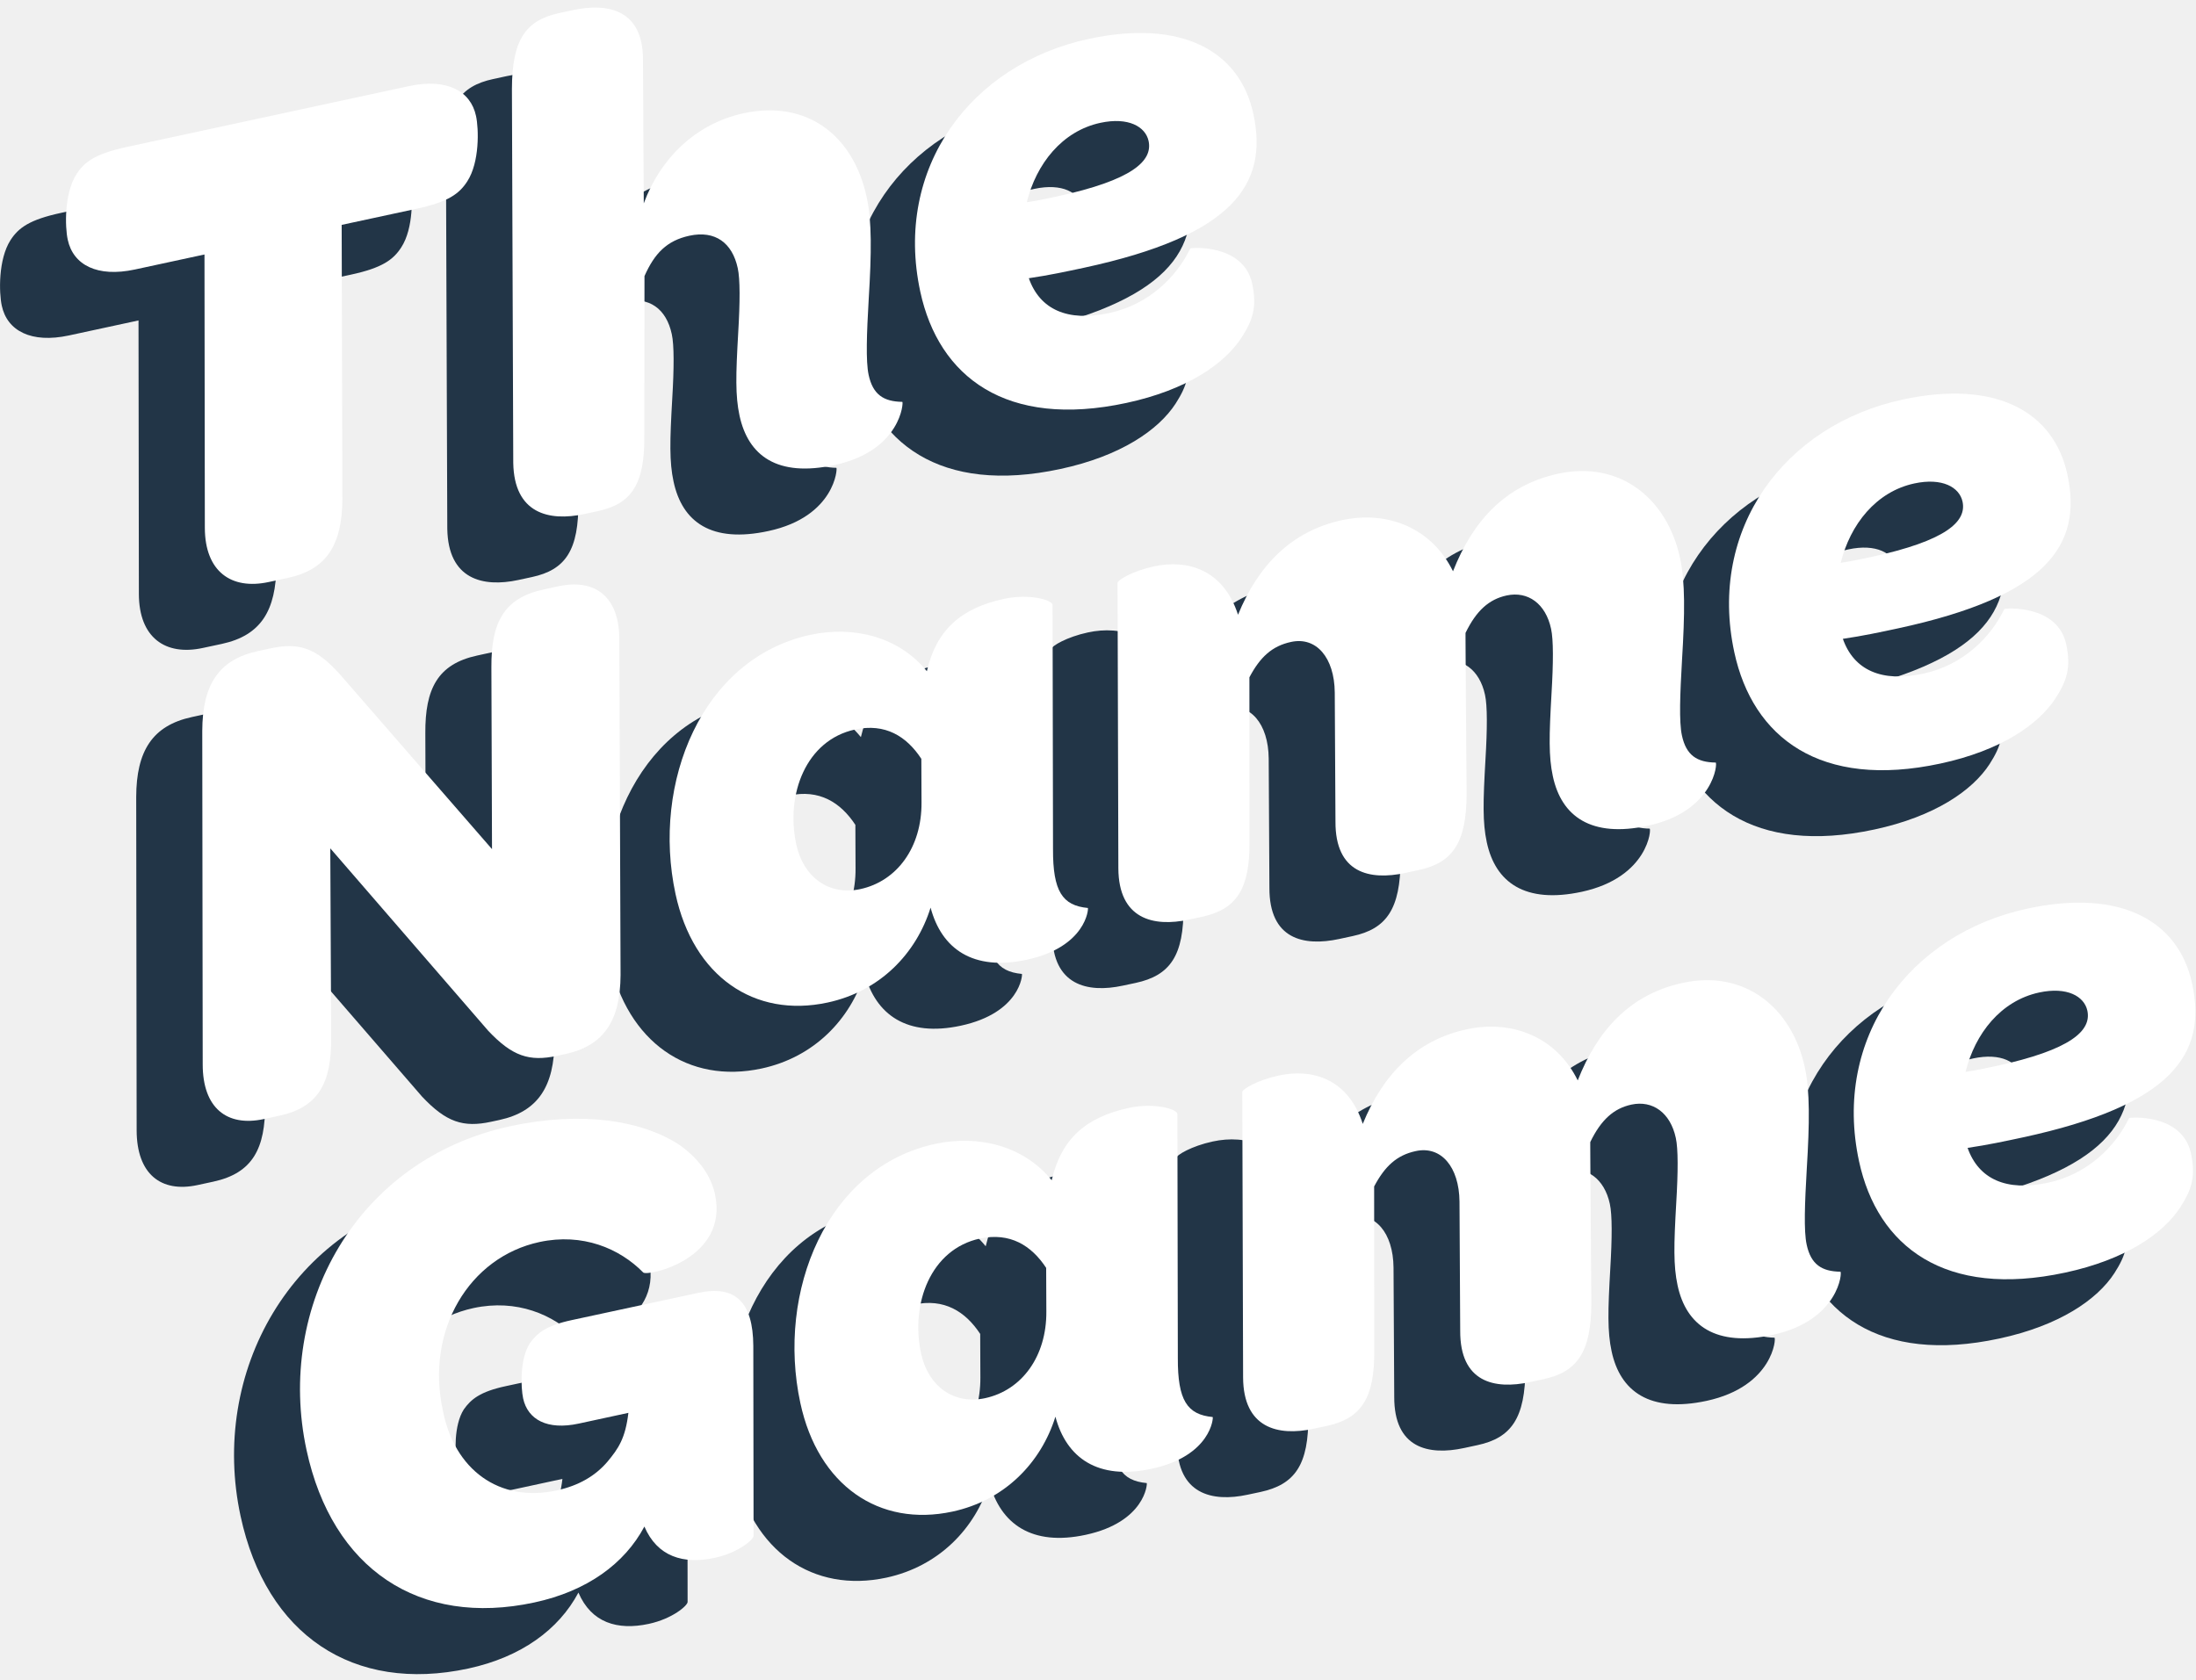
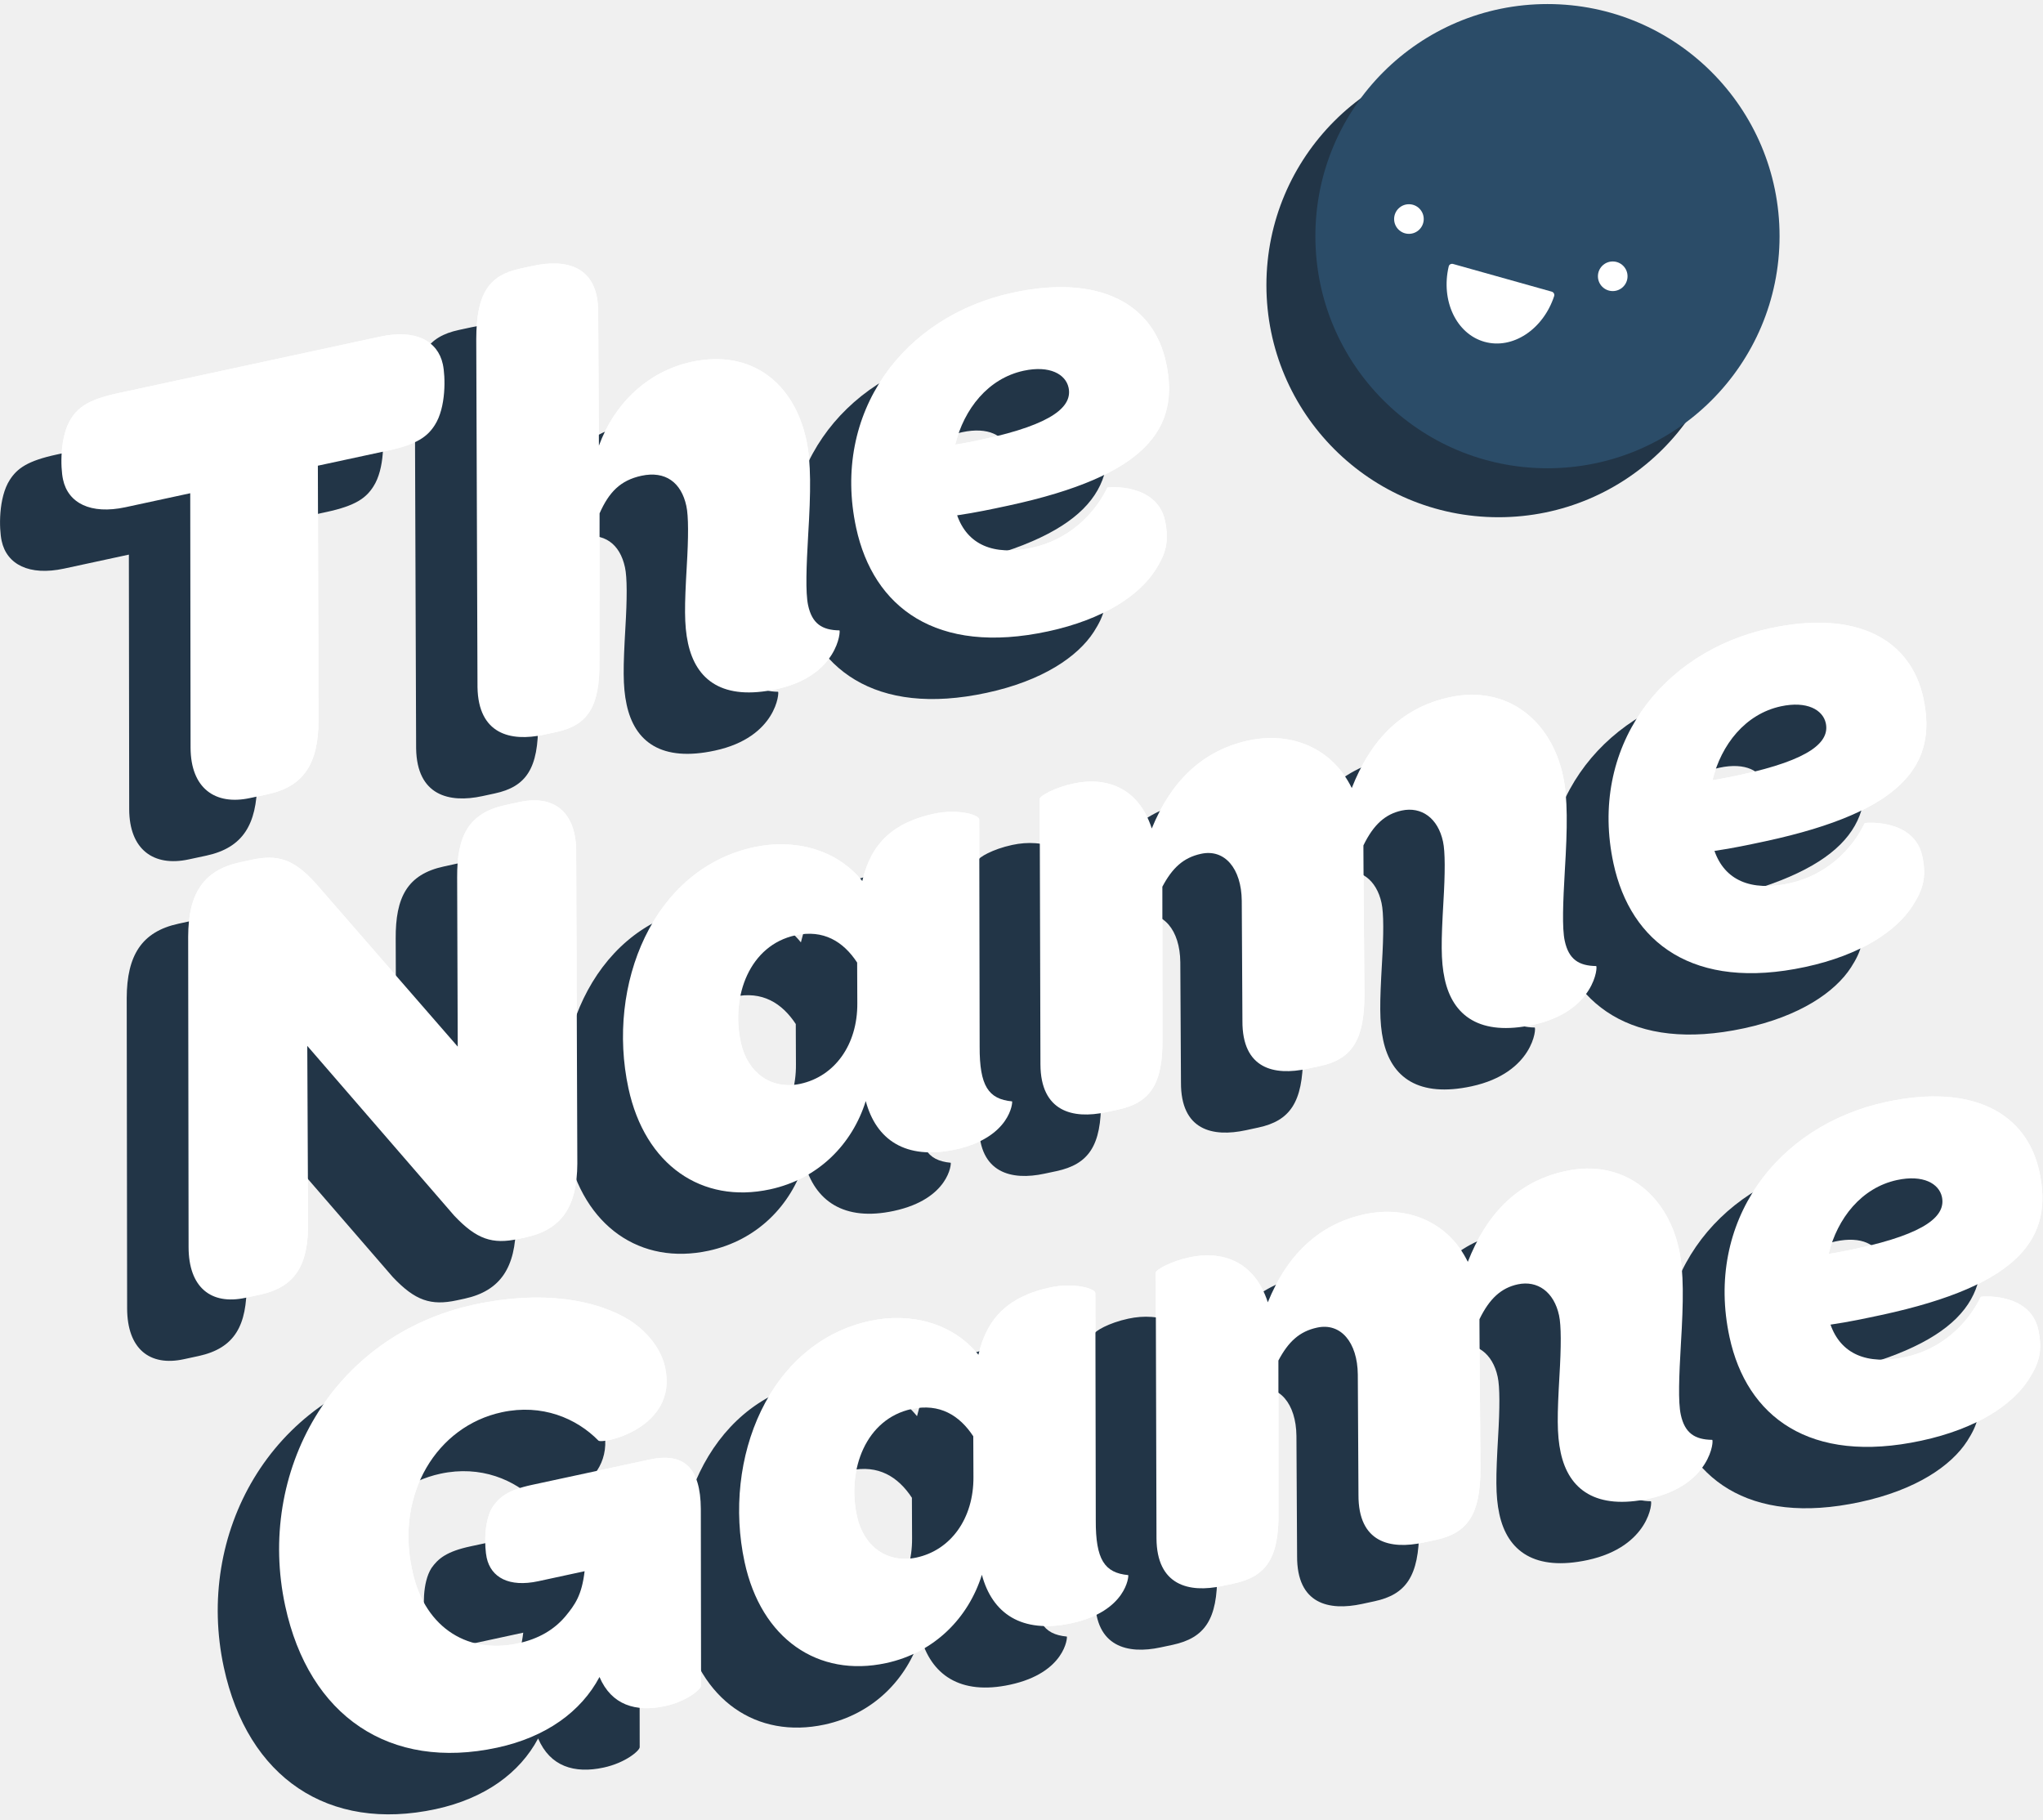
- <svg xmlns="http://www.w3.org/2000/svg" width="247" height="189" viewBox="0 0 247 189" fill="none">
-   <path d="M15.62 66.82L15.58 36.05L7.75 37.74C3.52 38.65 0.81 37.23 0.2 34.39C-0.12 32.93 -0.2 29.17 1.18 27.02C2.08 25.62 3.33 24.71 6.86 23.95L38.57 17.11C42.8 16.2 45.51 17.62 46.12 20.46C46.44 21.92 46.53 25.68 45.14 27.82C44.24 29.22 42.99 30.14 39.46 30.9L31.01 32.72L31.09 63.64C31.04 68.64 29.4 71.48 24.95 72.44L22.8 72.9C18.58 73.81 15.63 71.72 15.62 66.82Z" fill="#223547" />
-   <path d="M75.76 54.18C75.28 51.95 75.34 49.61 75.61 44.89C75.82 41.39 75.83 38.82 75.56 37.59C74.95 34.75 73.03 33.31 70.12 33.94C67.59 34.49 66.21 35.91 65.07 38.48L65.05 56.32C65.13 61.93 63.59 64.11 59.83 64.92L58.3 65.25C54.3 66.11 50.41 65.18 50.31 59.5L50.16 17.43C50.17 11.88 51.71 9.7 55.48 8.89L57.01 8.56C61.01 7.7 64.96 8.53 64.9 14.25L64.99 30.3C66.81 25.33 70.77 21.34 76.22 20.16C83.29 18.64 88.55 22.57 90.07 29.63C90.65 32.32 90.61 35.86 90.29 41.07C90.07 44.89 89.95 48.05 90.28 49.59C90.76 51.82 91.97 52.6 94.07 52.63C94.22 52.6 93.96 58.12 86.44 59.74C79.99 61.14 76.73 58.71 75.76 54.18Z" fill="#223547" />
-   <path d="M117.34 42.65C121.79 41.69 124.9 38.61 126.46 35.38C126.52 35.29 132.44 34.82 133.42 39.34C133.98 41.95 133.5 43.42 132.24 45.39C130.31 48.38 126.04 51.31 119.28 52.76C105.76 55.67 98.16 49.84 96.09 40.24C93.09 26.34 101.75 14.67 115.03 11.81C125.47 9.56 132.03 13.13 133.56 20.27C135.26 28.18 131.28 33.94 114.47 37.56C112.55 37.97 110.56 38.4 108.3 38.73C109.53 42.24 112.65 43.66 117.34 42.65ZM111.45 29.53C119.97 27.69 122.24 25.52 121.76 23.29C121.41 21.68 119.49 20.57 116.33 21.25C112.03 22.18 109.13 25.86 108.06 30.18C109.3 29.99 110.45 29.74 111.45 29.53Z" fill="#223547" />
-   <path d="M15.37 127.17L15.32 89.65C15.34 84.5 17.13 81.63 21.58 80.67L22.96 80.37C26.19 79.67 28.09 80.3 30.72 83.19L47.91 102.95L47.84 82.48C47.81 77.5 49.22 74.71 53.67 73.75L55.36 73.38C59.58 72.47 62.29 74.61 62.23 79.53L62.37 117.11C62.34 122.18 60.55 125.05 56.17 126L55.24 126.2C52.1 126.88 50.19 126.25 47.48 123.38L29.72 102.86L29.82 124.21C29.85 129.19 28.44 131.98 23.99 132.94L22.23 133.32C18.09 134.22 15.38 132.07 15.37 127.17Z" fill="#223547" />
-   <path d="M85.66 120.21C77.44 121.98 70.56 117.28 68.56 107.99C65.86 95.47 71.52 81.48 83.73 78.84C88.57 77.8 93.66 79.03 96.83 82.93C97.91 78.28 100.68 75.83 105.52 74.79C108.36 74.18 110.93 74.91 110.97 75.47L111.02 102.94C111 107.69 112.07 109.3 114.94 109.57C115.03 109.63 114.76 113.95 108.08 115.39C102.01 116.7 98.49 114.17 97.25 109.53C95.64 114.69 91.57 118.94 85.66 120.21ZM88.76 89.5C83.23 90.69 80.93 96.81 82.14 102.42C82.95 106.18 85.87 108.2 89.33 107.46C93.48 106.57 96.27 102.75 96.23 97.7L96.21 92.8C94.54 90.26 92.14 88.77 88.76 89.5Z" fill="#223547" />
-   <path d="M167.84 60.72C174.75 59.23 180.08 63.47 181.54 70.22C182.12 72.91 182.08 76.45 181.76 81.66C181.54 85.48 181.41 88.64 181.75 90.18C182.23 92.41 183.45 93.19 185.54 93.22C185.77 93.17 185.44 98.7 177.91 100.33C171.54 101.7 168.2 99.29 167.23 94.76C166.75 92.53 166.81 90.19 167.08 85.47C167.29 81.97 167.3 79.4 167.03 78.17C166.42 75.33 164.42 73.91 162.04 74.42C160.05 74.85 158.63 76.12 157.41 78.63C157.39 78.55 157.53 96.68 157.53 96.68C157.53 102.31 155.92 104.5 152.15 105.31L150.62 105.64C146.62 106.5 142.75 105.66 142.78 99.86L142.7 85.33C142.66 81.41 140.62 79.03 137.78 79.65C135.64 80.11 134.3 81.36 133.1 83.63L133.11 101.95C133.19 107.56 131.58 109.75 127.74 110.58L126.28 110.89C122.28 111.75 118.39 110.82 118.36 105.12L118.27 73C118.28 72.68 119.99 71.66 122.37 71.15C126.13 70.34 130.16 71.48 131.82 76.59C134.08 71.04 137.83 67.18 143.51 65.95C148.81 64.81 153.69 66.97 156 71.7C158.17 66.18 161.78 62.02 167.84 60.72Z" fill="#223547" />
-   <path d="M208.89 83.21C213.34 82.25 216.45 79.17 218.01 75.94C218.07 75.85 223.99 75.38 224.97 79.9C225.53 82.51 225.05 83.98 223.79 85.95C221.86 88.94 217.59 91.87 210.83 93.32C197.31 96.23 189.71 90.4 187.64 80.8C184.64 66.9 193.3 55.23 206.58 52.37C217.02 50.12 223.58 53.69 225.11 60.83C226.81 68.74 222.83 74.5 206.02 78.12C204.1 78.53 202.11 78.96 199.85 79.29C201.09 82.8 204.2 84.22 208.89 83.21ZM203.01 70.09C211.53 68.25 213.8 66.08 213.32 63.85C212.97 62.24 211.05 61.13 207.89 61.81C203.59 62.74 200.69 66.42 199.62 70.74C200.86 70.55 202.01 70.31 203.01 70.09Z" fill="#223547" />
-   <path d="M52.69 187.71C39.72 190.51 29.94 183.93 27.06 170.57C23.58 154.45 32.63 137.87 49.98 134.13C58.12 132.38 64.71 133.53 68.8 136.1C71.06 137.62 72.54 139.63 73 141.78C74.57 149.08 65.43 151.05 64.93 150.59C62.26 147.87 58.1 146.12 53.26 147.16C45.35 148.86 40.45 157.07 42.38 166.06C43.67 172.78 48.73 176.5 55.18 175.11C57.72 174.56 59.56 173.45 60.91 171.87C62.12 170.41 62.92 169.27 63.26 166.38L57.66 167.59C54.13 168.35 51.94 167.14 51.42 164.75C51.16 163.52 51.03 160.34 52.17 158.56C52.97 157.43 53.99 156.56 56.91 155.94L71.12 152.88C75.27 151.99 77.28 153.88 77.31 158.85L77.34 180.22C77.35 180.62 75.66 182.11 72.97 182.69C69.44 183.45 66.51 182.56 65.06 179.17C62.84 183.35 58.6 186.43 52.69 187.71Z" fill="#223547" />
-   <path d="M99.7 177.49C91.48 179.26 84.6 174.56 82.6 165.27C79.9 152.75 85.56 138.76 97.77 136.12C102.61 135.08 107.7 136.31 110.87 140.21C111.95 135.56 114.72 133.11 119.56 132.07C122.4 131.46 124.97 132.19 125.01 132.75L125.06 160.22C125.04 164.97 126.11 166.58 128.98 166.85C129.07 166.91 128.8 171.23 122.12 172.67C116.05 173.98 112.53 171.45 111.29 166.81C109.68 171.97 105.61 176.21 99.7 177.49ZM102.8 146.77C97.27 147.96 94.97 154.08 96.18 159.69C96.99 163.45 99.91 165.47 103.37 164.73C107.52 163.84 110.31 160.02 110.27 154.97L110.25 150.07C108.58 147.53 106.18 146.04 102.8 146.77Z" fill="#223547" />
-   <path d="M181.88 117.99C188.79 116.5 194.12 120.74 195.58 127.49C196.16 130.18 196.12 133.72 195.8 138.93C195.58 142.75 195.45 145.91 195.79 147.45C196.27 149.68 197.49 150.46 199.58 150.49C199.81 150.44 199.48 155.97 191.95 157.6C185.58 158.97 182.24 156.56 181.27 152.03C180.79 149.8 180.85 147.46 181.12 142.74C181.33 139.24 181.34 136.67 181.07 135.44C180.46 132.6 178.46 131.18 176.08 131.69C174.09 132.12 172.67 133.39 171.45 135.9C171.43 135.82 171.57 153.95 171.57 153.95C171.57 159.58 169.96 161.77 166.19 162.58L164.66 162.91C160.66 163.77 156.79 162.93 156.82 157.13L156.74 142.6C156.7 138.68 154.66 136.3 151.82 136.92C149.68 137.38 148.34 138.63 147.14 140.9L147.15 159.22C147.23 164.83 145.62 167.02 141.78 167.85L140.32 168.16C136.32 169.02 132.43 168.09 132.4 162.39L132.31 130.27C132.32 129.95 134.03 128.93 136.41 128.42C140.17 127.61 144.2 128.75 145.86 133.86C148.12 128.31 151.87 124.45 157.55 123.22C162.85 122.08 167.73 124.24 170.04 128.97C172.2 123.45 175.81 119.3 181.88 117.99Z" fill="#223547" />
-   <path d="M222.93 140.48C227.38 139.52 230.49 136.44 232.05 133.21C232.11 133.12 238.03 132.65 239.01 137.17C239.57 139.78 239.09 141.25 237.83 143.22C235.9 146.21 231.63 149.14 224.87 150.59C211.35 153.5 203.75 147.67 201.68 138.07C198.68 124.17 207.34 112.5 220.62 109.64C231.06 107.39 237.62 110.96 239.15 118.1C240.85 126.01 236.87 131.77 220.06 135.39C218.14 135.8 216.15 136.23 213.89 136.56C215.12 140.08 218.24 141.49 222.93 140.48ZM217.04 127.36C225.56 125.52 227.83 123.35 227.35 121.12C227 119.51 225.08 118.4 221.92 119.08C217.62 120.01 214.72 123.69 213.65 128.01C214.89 127.83 216.04 127.58 217.04 127.36Z" fill="#223547" />
-   <path d="M23.04 59.4L23 28.63L15.17 30.32C10.94 31.23 8.23 29.81 7.62 26.97C7.3 25.51 7.22 21.75 8.6 19.6C9.5 18.2 10.75 17.29 14.28 16.53L45.99 9.69C50.22 8.78 52.93 10.2 53.54 13.04C53.86 14.5 53.95 18.26 52.56 20.4C51.66 21.8 50.41 22.72 46.88 23.48L38.43 25.3L38.51 56.22C38.46 61.22 36.82 64.06 32.37 65.02L30.22 65.48C26 66.39 23.06 64.29 23.04 59.4Z" fill="white" />
-   <path d="M83.18 46.76C82.7 44.53 82.76 42.19 83.03 37.47C83.24 33.97 83.25 31.4 82.98 30.17C82.37 27.33 80.45 25.89 77.54 26.52C75.01 27.07 73.63 28.49 72.49 31.06L72.47 48.9C72.55 54.51 71.01 56.69 67.25 57.5L65.72 57.83C61.72 58.69 57.83 57.76 57.73 52.08L57.58 10.01C57.59 4.46 59.13 2.28 62.9 1.47L64.43 1.14C68.43 0.28 72.38 1.11 72.32 6.83L72.41 22.88C74.23 17.91 78.19 13.92 83.64 12.74C90.71 11.22 95.97 15.15 97.49 22.21C98.07 24.9 98.03 28.44 97.71 33.65C97.49 37.47 97.37 40.63 97.7 42.17C98.18 44.4 99.39 45.18 101.49 45.21C101.64 45.18 101.38 50.7 93.86 52.32C87.42 53.71 84.16 51.28 83.18 46.76Z" fill="white" />
-   <path d="M124.76 35.22C129.21 34.26 132.32 31.18 133.88 27.95C133.94 27.86 139.86 27.39 140.84 31.91C141.4 34.52 140.92 35.99 139.66 37.96C137.73 40.95 133.46 43.88 126.7 45.33C113.18 48.24 105.58 42.41 103.51 32.81C100.51 18.91 109.17 7.24 122.45 4.38C132.89 2.13 139.45 5.7 140.98 12.84C142.68 20.75 138.7 26.51 121.89 30.13C119.97 30.54 117.98 30.97 115.72 31.3C116.96 34.82 120.07 36.23 124.76 35.22ZM118.88 22.1C127.4 20.26 129.67 18.09 129.19 15.86C128.84 14.25 126.92 13.14 123.76 13.82C119.46 14.75 116.56 18.43 115.49 22.75C116.73 22.57 117.88 22.32 118.88 22.1Z" fill="white" />
-   <path d="M22.8 119.75L22.75 82.23C22.77 77.08 24.56 74.21 29.01 73.25L30.39 72.95C33.62 72.25 35.52 72.88 38.15 75.77L55.34 95.53L55.27 75.06C55.24 70.08 56.65 67.29 61.1 66.33L62.79 65.96C67.01 65.05 69.72 67.19 69.66 72.11L69.8 109.69C69.77 114.76 67.98 117.63 63.6 118.58L62.67 118.78C59.53 119.46 57.62 118.83 54.91 115.96L37.15 95.44L37.25 116.79C37.28 121.77 35.87 124.56 31.42 125.52L29.66 125.9C25.52 126.79 22.8 124.65 22.8 119.75Z" fill="white" />
-   <path d="M93.08 112.79C84.86 114.56 77.98 109.86 75.98 100.57C73.28 88.05 78.94 74.06 91.15 71.42C95.99 70.38 101.08 71.61 104.25 75.51C105.33 70.86 108.1 68.41 112.94 67.37C115.78 66.76 118.35 67.49 118.39 68.05L118.44 95.52C118.42 100.27 119.49 101.88 122.36 102.15C122.45 102.21 122.18 106.53 115.5 107.97C109.43 109.28 105.91 106.75 104.67 102.11C103.06 107.27 98.99 111.52 93.08 112.79ZM96.18 82.07C90.65 83.26 88.35 89.38 89.56 94.99C90.37 98.75 93.29 100.77 96.75 100.03C100.9 99.14 103.69 95.32 103.65 90.27L103.63 85.37C101.97 82.83 99.56 81.34 96.18 82.07Z" fill="white" />
-   <path d="M175.27 53.29C182.18 51.8 187.51 56.04 188.97 62.79C189.55 65.48 189.51 69.02 189.19 74.23C188.97 78.05 188.84 81.21 189.18 82.75C189.66 84.98 190.88 85.76 192.97 85.79C193.2 85.74 192.87 91.27 185.34 92.9C178.97 94.27 175.63 91.86 174.66 87.33C174.18 85.1 174.24 82.76 174.51 78.04C174.72 74.54 174.73 71.97 174.46 70.74C173.85 67.9 171.85 66.48 169.47 66.99C167.48 67.42 166.06 68.69 164.84 71.2C164.82 71.12 164.96 89.25 164.96 89.25C164.96 94.88 163.35 97.07 159.58 97.88L158.05 98.21C154.05 99.07 150.18 98.23 150.21 92.43L150.13 77.9C150.09 73.98 148.05 71.6 145.21 72.22C143.07 72.68 141.73 73.93 140.53 76.2L140.54 94.52C140.62 100.13 139.01 102.32 135.17 103.15L133.71 103.46C129.71 104.32 125.82 103.39 125.79 97.69L125.7 65.57C125.71 65.25 127.42 64.23 129.8 63.72C133.56 62.91 137.59 64.05 139.25 69.16C141.51 63.61 145.26 59.75 150.94 58.52C156.24 57.38 161.12 59.54 163.43 64.27C165.6 58.75 169.2 54.6 175.27 53.29Z" fill="white" />
-   <path d="M216.32 75.79C220.77 74.83 223.88 71.75 225.44 68.52C225.5 68.43 231.42 67.96 232.4 72.48C232.96 75.09 232.48 76.56 231.22 78.53C229.29 81.52 225.02 84.45 218.26 85.9C204.74 88.81 197.14 82.98 195.07 73.38C192.07 59.48 200.73 47.81 214.01 44.95C224.45 42.7 231.01 46.27 232.54 53.41C234.24 61.32 230.26 67.08 213.45 70.7C211.53 71.11 209.54 71.54 207.28 71.87C208.51 75.38 211.63 76.8 216.32 75.79ZM210.43 62.67C218.95 60.83 221.22 58.66 220.74 56.43C220.39 54.82 218.47 53.71 215.31 54.39C211.01 55.32 208.11 59 207.04 63.32C208.28 63.13 209.43 62.88 210.43 62.67Z" fill="white" />
-   <path d="M60.11 180.28C47.14 183.08 37.36 176.5 34.48 163.14C31 147.02 40.05 130.44 57.4 126.7C65.54 124.95 72.13 126.1 76.22 128.67C78.48 130.19 79.96 132.2 80.42 134.35C81.99 141.65 72.85 143.62 72.35 143.16C69.68 140.44 65.52 138.69 60.68 139.73C52.77 141.43 47.87 149.64 49.8 158.63C51.09 165.35 56.15 169.07 62.6 167.68C65.14 167.13 66.98 166.02 68.33 164.44C69.54 162.98 70.34 161.84 70.68 158.95L65.08 160.16C61.55 160.92 59.36 159.71 58.84 157.32C58.58 156.09 58.45 152.91 59.59 151.13C60.39 150 61.41 149.13 64.33 148.51L78.54 145.45C82.69 144.56 84.7 146.45 84.73 151.42L84.76 172.79C84.77 173.19 83.08 174.68 80.39 175.26C76.86 176.02 73.93 175.13 72.48 171.74C70.26 175.92 66.02 179.01 60.11 180.28Z" fill="white" />
-   <path d="M107.12 170.06C98.9 171.83 92.02 167.13 90.02 157.84C87.32 145.32 92.98 131.33 105.19 128.69C110.03 127.65 115.12 128.88 118.29 132.78C119.37 128.13 122.14 125.68 126.98 124.64C129.82 124.03 132.39 124.76 132.43 125.32L132.48 152.79C132.46 157.54 133.53 159.15 136.4 159.42C136.49 159.48 136.22 163.8 129.54 165.24C123.47 166.55 119.95 164.02 118.71 159.38C117.1 164.54 113.03 168.79 107.12 170.06ZM110.22 139.34C104.69 140.53 102.39 146.65 103.6 152.26C104.41 156.02 107.33 158.04 110.79 157.3C114.94 156.41 117.73 152.59 117.69 147.54L117.67 142.64C116.01 140.11 113.6 138.62 110.22 139.34Z" fill="white" />
-   <path d="M189.3 110.57C196.21 109.08 201.54 113.32 203 120.07C203.58 122.76 203.54 126.3 203.22 131.51C203 135.33 202.87 138.49 203.21 140.03C203.69 142.26 204.91 143.04 207 143.07C207.23 143.02 206.9 148.55 199.37 150.18C193 151.55 189.66 149.14 188.69 144.61C188.21 142.38 188.27 140.04 188.54 135.32C188.75 131.82 188.76 129.25 188.49 128.02C187.88 125.18 185.88 123.76 183.5 124.27C181.51 124.7 180.09 125.97 178.87 128.48C178.85 128.4 178.99 146.53 178.99 146.53C178.99 152.16 177.38 154.35 173.61 155.16L172.08 155.49C168.08 156.35 164.21 155.51 164.24 149.71L164.16 135.18C164.12 131.26 162.08 128.88 159.24 129.5C157.1 129.96 155.76 131.21 154.56 133.48L154.57 151.8C154.65 157.41 153.04 159.6 149.2 160.43L147.74 160.74C143.74 161.6 139.85 160.67 139.82 154.97L139.73 122.85C139.74 122.53 141.45 121.51 143.83 121C147.59 120.19 151.62 121.33 153.28 126.44C155.54 120.89 159.29 117.03 164.97 115.8C170.27 114.66 175.15 116.82 177.46 121.55C179.63 116.03 183.23 111.87 189.3 110.57Z" fill="white" />
-   <path d="M230.35 133.06C234.8 132.1 237.91 129.02 239.47 125.79C239.53 125.7 245.45 125.23 246.43 129.75C246.99 132.36 246.51 133.83 245.25 135.8C243.32 138.79 239.05 141.72 232.29 143.17C218.77 146.08 211.17 140.25 209.1 130.65C206.1 116.75 214.76 105.08 228.04 102.22C238.48 99.97 245.04 103.54 246.57 110.68C248.27 118.59 244.29 124.35 227.48 127.97C225.56 128.38 223.57 128.81 221.31 129.14C222.55 132.65 225.66 134.07 230.35 133.06ZM224.47 119.94C232.99 118.1 235.26 115.93 234.78 113.7C234.43 112.09 232.51 110.98 229.35 111.66C225.05 112.59 222.15 116.27 221.08 120.59C222.31 120.4 223.47 120.16 224.47 119.94Z" fill="white" />
+ <svg xmlns="http://www.w3.org/2000/svg" width="247" height="220" viewBox="0 0 247 220" fill="none">
+   <path d="M23.04 90.4L23 59.63L15.17 61.32C10.94 62.23 8.23 60.81 7.62 57.97C7.3 56.51 7.22 52.75 8.6 50.6C9.5 49.2 10.75 48.29 14.28 47.53L45.99 40.69C50.22 39.78 52.93 41.2 53.54 44.04C53.86 45.5 53.95 49.26 52.56 51.4C51.66 52.8 50.41 53.72 46.88 54.48L38.43 56.3L38.51 87.22C38.46 92.22 36.82 95.06 32.37 96.02L30.22 96.48C26 97.39 23.06 95.29 23.04 90.4Z" fill="white" />
+   <path d="M83.18 77.76C82.7 75.53 82.76 73.19 83.03 68.47C83.24 64.97 83.25 62.4 82.98 61.17C82.37 58.33 80.45 56.89 77.54 57.52C75.01 58.07 73.63 59.49 72.49 62.06L72.47 79.9C72.55 85.51 71.01 87.69 67.25 88.5L65.72 88.83C61.72 89.69 57.83 88.76 57.73 83.08L57.58 41.01C57.59 35.46 59.13 33.28 62.9 32.47L64.43 32.14C68.43 31.28 72.38 32.11 72.32 37.83L72.41 53.88C74.23 48.91 78.19 44.92 83.64 43.74C90.71 42.22 95.97 46.15 97.49 53.21C98.07 55.9 98.03 59.44 97.71 64.65C97.49 68.47 97.37 71.63 97.7 73.17C98.18 75.4 99.39 76.18 101.49 76.21C101.64 76.18 101.38 81.7 93.86 83.32C87.42 84.71 84.16 82.28 83.18 77.76Z" fill="white" />
+   <path d="M124.76 66.22C129.21 65.26 132.32 62.18 133.88 58.95C133.94 58.86 139.86 58.39 140.84 62.91C141.4 65.52 140.92 66.99 139.66 68.96C137.73 71.95 133.46 74.88 126.7 76.33C113.18 79.24 105.58 73.41 103.51 63.81C100.51 49.91 109.17 38.24 122.45 35.38C132.89 33.13 139.45 36.7 140.98 43.84C142.68 51.75 138.7 57.51 121.89 61.13C119.97 61.54 117.98 61.97 115.72 62.3C116.96 65.82 120.07 67.23 124.76 66.22ZM118.88 53.1C127.4 51.26 129.67 49.09 129.19 46.86C128.84 45.25 126.92 44.14 123.76 44.82C119.46 45.75 116.56 49.43 115.49 53.75C116.73 53.57 117.88 53.32 118.88 53.1Z" fill="white" />
+   <path d="M22.8 150.75L22.75 113.23C22.77 108.08 24.56 105.21 29.01 104.25L30.39 103.95C33.62 103.25 35.52 103.88 38.15 106.77L55.34 126.53L55.27 106.06C55.24 101.08 56.65 98.29 61.1 97.33L62.79 96.96C67.01 96.05 69.72 98.19 69.66 103.11L69.8 140.69C69.77 145.76 67.98 148.63 63.6 149.58L62.67 149.78C59.53 150.46 57.62 149.83 54.91 146.96L37.15 126.44L37.25 147.79C37.28 152.77 35.87 155.56 31.42 156.52L29.66 156.9C25.52 157.79 22.8 155.65 22.8 150.75Z" fill="white" />
+   <path d="M93.08 143.79C84.86 145.56 77.98 140.86 75.98 131.57C73.28 119.05 78.94 105.06 91.15 102.42C95.99 101.38 101.08 102.61 104.25 106.51C105.33 101.86 108.1 99.41 112.94 98.37C115.78 97.76 118.35 98.49 118.39 99.05L118.44 126.52C118.42 131.27 119.49 132.88 122.36 133.15C122.45 133.21 122.18 137.53 115.5 138.97C109.43 140.28 105.91 137.75 104.67 133.11C103.06 138.27 98.99 142.52 93.08 143.79ZM96.18 113.07C90.65 114.26 88.35 120.38 89.56 125.99C90.37 129.75 93.29 131.77 96.75 131.03C100.9 130.14 103.69 126.32 103.65 121.27L103.63 116.37C101.97 113.83 99.56 112.34 96.18 113.07Z" fill="white" />
+   <path d="M175.27 84.29C182.18 82.8 187.51 87.04 188.97 93.79C189.55 96.48 189.51 100.02 189.19 105.23C188.97 109.05 188.84 112.21 189.18 113.75C189.66 115.98 190.88 116.76 192.97 116.79C193.2 116.74 192.87 122.27 185.34 123.9C178.97 125.27 175.63 122.86 174.66 118.33C174.18 116.1 174.24 113.76 174.51 109.04C174.72 105.54 174.73 102.97 174.46 101.74C173.85 98.9 171.85 97.48 169.47 97.99C167.48 98.42 166.06 99.69 164.84 102.2C164.82 102.12 164.96 120.25 164.96 120.25C164.96 125.88 163.35 128.07 159.58 128.88L158.05 129.21C154.05 130.07 150.18 129.23 150.21 123.43L150.13 108.9C150.09 104.98 148.05 102.6 145.21 103.22C143.07 103.68 141.73 104.93 140.53 107.2L140.54 125.52C140.62 131.13 139.01 133.32 135.17 134.15L133.71 134.46C129.71 135.32 125.82 134.39 125.79 128.69L125.7 96.57C125.71 96.25 127.42 95.23 129.8 94.72C133.56 93.91 137.59 95.05 139.25 100.16C141.51 94.61 145.26 90.75 150.94 89.52C156.24 88.38 161.12 90.54 163.43 95.27C165.6 89.75 169.2 85.6 175.27 84.29Z" fill="white" />
+   <path d="M216.32 106.79C220.77 105.83 223.88 102.75 225.44 99.52C225.5 99.43 231.42 98.96 232.4 103.48C232.96 106.09 232.48 107.56 231.22 109.53C229.29 112.52 225.02 115.45 218.26 116.9C204.74 119.81 197.14 113.98 195.07 104.38C192.07 90.48 200.73 78.81 214.01 75.95C224.45 73.7 231.01 77.27 232.54 84.41C234.24 92.32 230.26 98.08 213.45 101.7C211.53 102.11 209.54 102.54 207.28 102.87C208.51 106.38 211.63 107.8 216.32 106.79ZM210.43 93.67C218.95 91.83 221.22 89.66 220.74 87.43C220.39 85.82 218.47 84.71 215.31 85.39C211.01 86.32 208.11 90 207.04 94.32C208.28 94.13 209.43 93.88 210.43 93.67Z" fill="white" />
+   <path d="M60.11 211.28C47.14 214.08 37.36 207.5 34.48 194.14C31 178.02 40.05 161.44 57.4 157.7C65.54 155.95 72.13 157.1 76.22 159.67C78.48 161.19 79.96 163.2 80.42 165.35C81.99 172.65 72.85 174.62 72.35 174.16C69.68 171.44 65.52 169.69 60.68 170.73C52.77 172.43 47.87 180.64 49.8 189.63C51.09 196.35 56.15 200.07 62.6 198.68C65.14 198.13 66.98 197.02 68.33 195.44C69.54 193.98 70.34 192.84 70.68 189.95L65.08 191.16C61.55 191.92 59.36 190.71 58.84 188.32C58.58 187.09 58.45 183.91 59.59 182.13C60.39 181 61.41 180.13 64.33 179.51L78.54 176.45C82.69 175.56 84.7 177.45 84.73 182.42L84.76 203.79C84.77 204.19 83.08 205.68 80.39 206.26C76.86 207.02 73.93 206.13 72.48 202.74C70.26 206.92 66.02 210.01 60.11 211.28Z" fill="white" />
+   <path d="M107.12 201.06C98.9 202.83 92.02 198.13 90.02 188.84C87.32 176.32 92.98 162.33 105.19 159.69C110.03 158.65 115.12 159.88 118.29 163.78C119.37 159.13 122.14 156.68 126.98 155.64C129.82 155.03 132.39 155.76 132.43 156.32L132.48 183.79C132.46 188.54 133.53 190.15 136.4 190.42C136.49 190.48 136.22 194.8 129.54 196.24C123.47 197.55 119.95 195.02 118.71 190.38C117.1 195.54 113.03 199.79 107.12 201.06ZM110.22 170.34C104.69 171.53 102.39 177.65 103.6 183.26C104.41 187.02 107.33 189.04 110.79 188.3C114.94 187.41 117.73 183.59 117.69 178.54L117.67 173.64C116.01 171.11 113.6 169.62 110.22 170.34Z" fill="white" />
+   <path d="M189.3 141.57C196.21 140.08 201.54 144.32 203 151.07C203.58 153.76 203.54 157.3 203.22 162.51C203 166.33 202.87 169.49 203.21 171.03C203.69 173.26 204.91 174.04 207 174.07C207.23 174.02 206.9 179.55 199.37 181.18C193 182.55 189.66 180.14 188.69 175.61C188.21 173.38 188.27 171.04 188.54 166.32C188.75 162.82 188.76 160.25 188.49 159.02C187.88 156.18 185.88 154.76 183.5 155.27C181.51 155.7 180.09 156.97 178.87 159.48C178.85 159.4 178.99 177.53 178.99 177.53C178.99 183.16 177.38 185.35 173.61 186.16L172.08 186.49C168.08 187.35 164.21 186.51 164.24 180.71L164.16 166.18C164.12 162.26 162.08 159.88 159.24 160.5C157.1 160.96 155.76 162.21 154.56 164.48L154.57 182.8C154.65 188.41 153.04 190.6 149.2 191.43L147.74 191.74C143.74 192.6 139.85 191.67 139.82 185.97L139.73 153.85C139.74 153.53 141.45 152.51 143.83 152C147.59 151.19 151.62 152.33 153.28 157.44C155.54 151.89 159.29 148.03 164.97 146.8C170.27 145.66 175.15 147.82 177.46 152.55C179.63 147.03 183.23 142.87 189.3 141.57Z" fill="white" />
+   <path d="M230.35 164.06C234.8 163.1 237.91 160.02 239.47 156.79C239.53 156.7 245.45 156.23 246.43 160.75C246.99 163.36 246.51 164.83 245.25 166.8C243.32 169.79 239.05 172.72 232.29 174.17C218.77 177.08 211.17 171.25 209.1 161.65C206.1 147.75 214.76 136.08 228.04 133.22C238.48 130.97 245.04 134.54 246.57 141.68C248.27 149.59 244.29 155.35 227.48 158.97C225.56 159.38 223.57 159.81 221.31 160.14C222.55 163.65 225.66 165.07 230.35 164.06ZM224.47 150.94C232.99 149.1 235.26 146.93 234.78 144.7C234.43 143.09 232.51 141.98 229.35 142.66C225.05 143.59 222.15 147.27 221.08 151.59C222.31 151.4 223.47 151.16 224.47 150.94Z" fill="white" />
+   <path d="M15.62 97.82L15.58 67.05L7.75 68.74C3.52 69.65 0.81 68.23 0.2 65.39C-0.12 63.93 -0.2 60.17 1.18 58.02C2.08 56.62 3.33 55.71 6.86 54.95L38.57 48.11C42.8 47.2 45.51 48.62 46.12 51.46C46.44 52.92 46.53 56.68 45.14 58.82C44.24 60.22 42.99 61.14 39.46 61.9L31.01 63.72L31.09 94.64C31.04 99.64 29.4 102.48 24.95 103.44L22.8 103.9C18.58 104.81 15.63 102.72 15.62 97.82Z" fill="#223547" />
+   <path d="M75.76 85.18C75.28 82.95 75.34 80.61 75.61 75.89C75.82 72.39 75.83 69.82 75.56 68.59C74.95 65.75 73.03 64.31 70.12 64.94C67.59 65.49 66.21 66.91 65.07 69.48L65.05 87.32C65.13 92.93 63.59 95.11 59.83 95.92L58.3 96.25C54.3 97.11 50.41 96.18 50.31 90.5L50.16 48.43C50.17 42.88 51.71 40.7 55.48 39.89L57.01 39.56C61.01 38.7 64.96 39.53 64.9 45.25L64.99 61.3C66.81 56.33 70.77 52.34 76.22 51.16C83.29 49.64 88.55 53.57 90.07 60.63C90.65 63.32 90.61 66.86 90.29 72.07C90.07 75.89 89.95 79.05 90.28 80.59C90.76 82.82 91.97 83.6 94.07 83.63C94.22 83.6 93.96 89.12 86.44 90.74C79.99 92.14 76.73 89.71 75.76 85.18Z" fill="#223547" />
+   <path d="M117.34 73.65C121.79 72.69 124.9 69.61 126.46 66.38C126.52 66.29 132.44 65.82 133.42 70.34C133.98 72.95 133.5 74.42 132.24 76.39C130.31 79.38 126.04 82.31 119.28 83.76C105.76 86.67 98.16 80.84 96.09 71.24C93.09 57.34 101.75 45.67 115.03 42.81C125.47 40.56 132.03 44.13 133.56 51.27C135.26 59.18 131.28 64.94 114.47 68.56C112.55 68.97 110.56 69.4 108.3 69.73C109.53 73.24 112.65 74.66 117.34 73.65ZM111.45 60.53C119.97 58.69 122.24 56.52 121.76 54.29C121.41 52.68 119.49 51.57 116.33 52.25C112.03 53.18 109.13 56.86 108.06 61.18C109.3 60.99 110.45 60.74 111.45 60.53Z" fill="#223547" />
+   <path d="M15.37 158.17L15.32 120.65C15.34 115.5 17.13 112.63 21.58 111.67L22.96 111.37C26.19 110.67 28.09 111.3 30.72 114.19L47.91 133.95L47.84 113.48C47.81 108.5 49.22 105.71 53.67 104.75L55.36 104.38C59.58 103.47 62.29 105.61 62.23 110.53L62.37 148.11C62.34 153.18 60.55 156.05 56.17 157L55.24 157.2C52.1 157.88 50.19 157.25 47.48 154.38L29.72 133.86L29.82 155.21C29.85 160.19 28.44 162.98 23.99 163.94L22.23 164.32C18.09 165.22 15.38 163.07 15.37 158.17Z" fill="#223547" />
+   <path d="M85.66 151.21C77.44 152.98 70.56 148.28 68.56 138.99C65.86 126.47 71.52 112.48 83.73 109.84C88.57 108.8 93.66 110.03 96.83 113.93C97.91 109.28 100.68 106.83 105.52 105.79C108.36 105.18 110.93 105.91 110.97 106.47L111.02 133.94C111 138.69 112.07 140.3 114.94 140.57C115.03 140.63 114.76 144.95 108.08 146.39C102.01 147.7 98.49 145.17 97.25 140.53C95.64 145.69 91.57 149.94 85.66 151.21ZM88.76 120.5C83.23 121.69 80.93 127.81 82.14 133.42C82.95 137.18 85.87 139.2 89.33 138.46C93.48 137.57 96.27 133.75 96.23 128.7L96.21 123.8C94.54 121.26 92.14 119.77 88.76 120.5Z" fill="#223547" />
+   <path d="M167.84 91.72C174.75 90.23 180.08 94.47 181.54 101.22C182.12 103.91 182.08 107.45 181.76 112.66C181.54 116.48 181.41 119.64 181.75 121.18C182.23 123.41 183.45 124.19 185.54 124.22C185.77 124.17 185.44 129.7 177.91 131.33C171.54 132.7 168.2 130.29 167.23 125.76C166.75 123.53 166.81 121.19 167.08 116.47C167.29 112.97 167.3 110.4 167.03 109.17C166.42 106.33 164.42 104.91 162.04 105.42C160.05 105.85 158.63 107.12 157.41 109.63C157.39 109.55 157.53 127.68 157.53 127.68C157.53 133.31 155.92 135.5 152.15 136.31L150.62 136.64C146.62 137.5 142.75 136.66 142.78 130.86L142.7 116.33C142.66 112.41 140.62 110.03 137.78 110.65C135.64 111.11 134.3 112.36 133.1 114.63L133.11 132.95C133.19 138.56 131.58 140.75 127.74 141.58L126.28 141.89C122.28 142.75 118.39 141.82 118.36 136.12L118.27 104C118.28 103.68 119.99 102.66 122.37 102.15C126.13 101.34 130.16 102.48 131.82 107.59C134.08 102.04 137.83 98.18 143.51 96.95C148.81 95.81 153.69 97.97 156 102.7C158.17 97.18 161.78 93.02 167.84 91.72Z" fill="#223547" />
+   <path d="M208.89 114.21C213.34 113.25 216.45 110.17 218.01 106.94C218.07 106.85 223.99 106.38 224.97 110.9C225.53 113.51 225.05 114.98 223.79 116.95C221.86 119.94 217.59 122.87 210.83 124.32C197.31 127.23 189.71 121.4 187.64 111.8C184.64 97.9 193.3 86.23 206.58 83.37C217.02 81.12 223.58 84.69 225.11 91.83C226.81 99.74 222.83 105.5 206.02 109.12C204.1 109.53 202.11 109.96 199.85 110.29C201.09 113.8 204.2 115.22 208.89 114.21ZM203.01 101.09C211.53 99.25 213.8 97.08 213.32 94.85C212.97 93.24 211.05 92.13 207.89 92.81C203.59 93.74 200.69 97.42 199.62 101.74C200.86 101.55 202.01 101.31 203.01 101.09Z" fill="#223547" />
+   <path d="M52.69 218.71C39.72 221.51 29.94 214.93 27.06 201.57C23.58 185.45 32.63 168.87 49.98 165.13C58.12 163.38 64.71 164.53 68.8 167.1C71.06 168.62 72.54 170.63 73 172.78C74.57 180.08 65.43 182.05 64.93 181.59C62.26 178.87 58.1 177.12 53.26 178.16C45.35 179.86 40.45 188.07 42.38 197.06C43.67 203.78 48.73 207.5 55.18 206.11C57.72 205.56 59.56 204.45 60.91 202.87C62.12 201.41 62.92 200.27 63.26 197.38L57.66 198.59C54.13 199.35 51.94 198.14 51.42 195.75C51.16 194.52 51.03 191.34 52.17 189.56C52.97 188.43 53.99 187.56 56.91 186.94L71.12 183.88C75.27 182.99 77.28 184.88 77.31 189.85L77.34 211.22C77.35 211.62 75.66 213.11 72.97 213.69C69.44 214.45 66.51 213.56 65.06 210.17C62.84 214.35 58.6 217.43 52.69 218.71Z" fill="#223547" />
+   <path d="M99.7 208.49C91.48 210.26 84.6 205.56 82.6 196.27C79.9 183.75 85.56 169.76 97.77 167.12C102.61 166.08 107.7 167.31 110.87 171.21C111.95 166.56 114.72 164.11 119.56 163.07C122.4 162.46 124.97 163.19 125.01 163.75L125.06 191.22C125.04 195.97 126.11 197.58 128.98 197.85C129.07 197.91 128.8 202.23 122.12 203.67C116.05 204.98 112.53 202.45 111.29 197.81C109.68 202.97 105.61 207.21 99.7 208.49ZM102.8 177.77C97.27 178.96 94.97 185.08 96.18 190.69C96.99 194.45 99.91 196.47 103.37 195.73C107.52 194.84 110.31 191.02 110.27 185.97L110.25 181.07C108.58 178.53 106.18 177.04 102.8 177.77Z" fill="#223547" />
+   <path d="M181.88 148.99C188.79 147.5 194.12 151.74 195.58 158.49C196.16 161.18 196.12 164.72 195.8 169.93C195.58 173.75 195.45 176.91 195.79 178.45C196.27 180.68 197.49 181.46 199.58 181.49C199.81 181.44 199.48 186.97 191.95 188.6C185.58 189.97 182.24 187.56 181.27 183.03C180.79 180.8 180.85 178.46 181.12 173.74C181.33 170.24 181.34 167.67 181.07 166.44C180.46 163.6 178.46 162.18 176.08 162.69C174.09 163.12 172.67 164.39 171.45 166.9C171.43 166.82 171.57 184.95 171.57 184.95C171.57 190.58 169.96 192.77 166.19 193.58L164.66 193.91C160.66 194.77 156.79 193.93 156.82 188.13L156.74 173.6C156.7 169.68 154.66 167.3 151.82 167.92C149.68 168.38 148.34 169.63 147.14 171.9L147.15 190.22C147.23 195.83 145.62 198.02 141.78 198.85L140.32 199.16C136.32 200.02 132.43 199.09 132.4 193.39L132.31 161.27C132.32 160.95 134.03 159.93 136.41 159.42C140.17 158.61 144.2 159.75 145.86 164.86C148.12 159.31 151.87 155.45 157.55 154.22C162.85 153.08 167.73 155.24 170.04 159.97C172.2 154.45 175.81 150.3 181.88 148.99Z" fill="#223547" />
+   <path d="M222.93 171.48C227.38 170.52 230.49 167.44 232.05 164.21C232.11 164.12 238.03 163.65 239.01 168.17C239.57 170.78 239.09 172.25 237.83 174.22C235.9 177.21 231.63 180.14 224.87 181.59C211.35 184.5 203.75 178.67 201.68 169.07C198.68 155.17 207.34 143.5 220.62 140.64C231.06 138.39 237.62 141.96 239.15 149.1C240.85 157.01 236.87 162.77 220.06 166.39C218.14 166.8 216.15 167.23 213.89 167.56C215.12 171.08 218.24 172.49 222.93 171.48ZM217.04 158.36C225.56 156.52 227.83 154.35 227.35 152.12C227 150.51 225.08 149.4 221.92 150.08C217.62 151.01 214.72 154.69 213.65 159.01C214.89 158.83 216.04 158.58 217.04 158.36Z" fill="#223547" />
+   <path d="M181.17 62.53C196.667 62.53 209.23 49.967 209.23 34.47C209.23 18.973 196.667 6.41 181.17 6.41C165.673 6.41 153.11 18.973 153.11 34.47C153.11 49.967 165.673 62.53 181.17 62.53Z" fill="#223547" />
+   <path d="M187.09 56.61C202.587 56.61 215.15 44.047 215.15 28.55C215.15 13.053 202.587 0.49 187.09 0.49C171.593 0.49 159.03 13.053 159.03 28.55C159.03 44.047 171.593 56.61 187.09 56.61Z" fill="#2B4C68" />
+   <path d="M194.98 35.19C195.969 35.19 196.77 34.389 196.77 33.4C196.77 32.411 195.969 31.61 194.98 31.61C193.991 31.61 193.19 32.411 193.19 33.4C193.19 34.389 193.991 35.19 194.98 35.19Z" fill="white" />
+   <path d="M170.34 28.27C171.329 28.27 172.13 27.469 172.13 26.48C172.13 25.491 171.329 24.69 170.34 24.69C169.351 24.69 168.55 25.491 168.55 26.48C168.55 27.469 169.351 28.27 170.34 28.27Z" fill="white" />
+   <path d="M179.47 41.32C182.88 42.28 186.58 39.82 187.9 35.79C187.97 35.57 187.84 35.33 187.61 35.26L175.67 31.91C175.44 31.85 175.2 31.98 175.15 32.21C174.18 36.34 176.06 40.36 179.47 41.32Z" fill="white" />
+   <path d="M23.04 90.4L23 59.63L15.17 61.32C10.94 62.23 8.23 60.81 7.62 57.97C7.3 56.51 7.22 52.75 8.6 50.6C9.5 49.2 10.75 48.29 14.28 47.53L45.99 40.69C50.22 39.78 52.93 41.2 53.54 44.04C53.86 45.5 53.95 49.26 52.56 51.4C51.66 52.8 50.41 53.72 46.88 54.48L38.43 56.3L38.51 87.22C38.46 92.22 36.82 95.06 32.37 96.02L30.22 96.48C26 97.39 23.06 95.29 23.04 90.4Z" fill="white" />
+   <path d="M83.18 77.76C82.7 75.53 82.76 73.19 83.03 68.47C83.24 64.97 83.25 62.4 82.98 61.17C82.37 58.33 80.45 56.89 77.54 57.52C75.01 58.07 73.63 59.49 72.49 62.06L72.47 79.9C72.55 85.51 71.01 87.69 67.25 88.5L65.72 88.83C61.72 89.69 57.83 88.76 57.73 83.08L57.58 41.01C57.59 35.46 59.13 33.28 62.9 32.47L64.43 32.14C68.43 31.28 72.38 32.11 72.32 37.83L72.41 53.88C74.23 48.91 78.19 44.92 83.64 43.74C90.71 42.22 95.97 46.15 97.49 53.21C98.07 55.9 98.03 59.44 97.71 64.65C97.49 68.47 97.37 71.63 97.7 73.17C98.18 75.4 99.39 76.18 101.49 76.21C101.64 76.18 101.38 81.7 93.86 83.32C87.42 84.71 84.16 82.28 83.18 77.76Z" fill="white" />
+   <path d="M124.76 66.22C129.21 65.26 132.32 62.18 133.88 58.95C133.94 58.86 139.86 58.39 140.84 62.91C141.4 65.52 140.92 66.99 139.66 68.96C137.73 71.95 133.46 74.88 126.7 76.33C113.18 79.24 105.58 73.41 103.51 63.81C100.51 49.91 109.17 38.24 122.45 35.38C132.89 33.13 139.45 36.7 140.98 43.84C142.68 51.75 138.7 57.51 121.89 61.13C119.97 61.54 117.98 61.97 115.72 62.3C116.96 65.82 120.07 67.23 124.76 66.22ZM118.88 53.1C127.4 51.26 129.67 49.09 129.19 46.86C128.84 45.25 126.92 44.14 123.76 44.82C119.46 45.75 116.56 49.43 115.49 53.75C116.73 53.57 117.88 53.32 118.88 53.1Z" fill="white" />
+   <path d="M22.8 150.75L22.75 113.23C22.77 108.08 24.56 105.21 29.01 104.25L30.39 103.95C33.62 103.25 35.52 103.88 38.15 106.77L55.34 126.53L55.27 106.06C55.24 101.08 56.65 98.29 61.1 97.33L62.79 96.96C67.01 96.05 69.72 98.19 69.66 103.11L69.8 140.69C69.77 145.76 67.98 148.63 63.6 149.58L62.67 149.78C59.53 150.46 57.62 149.83 54.91 146.96L37.15 126.44L37.25 147.79C37.28 152.77 35.87 155.56 31.42 156.52L29.66 156.9C25.52 157.79 22.8 155.65 22.8 150.75Z" fill="white" />
+   <path d="M93.08 143.79C84.86 145.56 77.98 140.86 75.98 131.57C73.28 119.05 78.94 105.06 91.15 102.42C95.99 101.38 101.08 102.61 104.25 106.51C105.33 101.86 108.1 99.41 112.94 98.37C115.78 97.76 118.35 98.49 118.39 99.05L118.44 126.52C118.42 131.27 119.49 132.88 122.36 133.15C122.45 133.21 122.18 137.53 115.5 138.97C109.43 140.28 105.91 137.75 104.67 133.11C103.06 138.27 98.99 142.52 93.08 143.79ZM96.18 113.07C90.65 114.26 88.35 120.38 89.56 125.99C90.37 129.75 93.29 131.77 96.75 131.03C100.9 130.14 103.69 126.32 103.65 121.27L103.63 116.37C101.97 113.83 99.56 112.34 96.18 113.07Z" fill="white" />
+   <path d="M175.27 84.29C182.18 82.8 187.51 87.04 188.97 93.79C189.55 96.48 189.51 100.02 189.19 105.23C188.97 109.05 188.84 112.21 189.18 113.75C189.66 115.98 190.88 116.76 192.97 116.79C193.2 116.74 192.87 122.27 185.34 123.9C178.97 125.27 175.63 122.86 174.66 118.33C174.18 116.1 174.24 113.76 174.51 109.04C174.72 105.54 174.73 102.97 174.46 101.74C173.85 98.9 171.85 97.48 169.47 97.99C167.48 98.42 166.06 99.69 164.84 102.2C164.82 102.12 164.96 120.25 164.96 120.25C164.96 125.88 163.35 128.07 159.58 128.88L158.05 129.21C154.05 130.07 150.18 129.23 150.21 123.43L150.13 108.9C150.09 104.98 148.05 102.6 145.21 103.22C143.07 103.68 141.73 104.93 140.53 107.2L140.54 125.52C140.62 131.13 139.01 133.32 135.17 134.15L133.71 134.46C129.71 135.32 125.82 134.39 125.79 128.69L125.7 96.57C125.71 96.25 127.42 95.23 129.8 94.72C133.56 93.91 137.59 95.05 139.25 100.16C141.51 94.61 145.26 90.75 150.94 89.52C156.24 88.38 161.12 90.54 163.43 95.27C165.6 89.75 169.2 85.6 175.27 84.29Z" fill="white" />
+   <path d="M216.32 106.79C220.77 105.83 223.88 102.75 225.44 99.52C225.5 99.43 231.42 98.96 232.4 103.48C232.96 106.09 232.48 107.56 231.22 109.53C229.29 112.52 225.02 115.45 218.26 116.9C204.74 119.81 197.14 113.98 195.07 104.38C192.07 90.48 200.73 78.81 214.01 75.95C224.45 73.7 231.01 77.27 232.54 84.41C234.24 92.32 230.26 98.08 213.45 101.7C211.53 102.11 209.54 102.54 207.28 102.87C208.51 106.38 211.63 107.8 216.32 106.79ZM210.43 93.67C218.95 91.83 221.22 89.66 220.74 87.43C220.39 85.82 218.47 84.71 215.31 85.39C211.01 86.32 208.11 90 207.04 94.32C208.28 94.13 209.43 93.88 210.43 93.67Z" fill="white" />
+   <path d="M60.11 211.28C47.14 214.08 37.36 207.5 34.48 194.14C31 178.02 40.05 161.44 57.4 157.7C65.54 155.95 72.13 157.1 76.22 159.67C78.48 161.19 79.96 163.2 80.42 165.35C81.99 172.65 72.85 174.62 72.35 174.16C69.68 171.44 65.52 169.69 60.68 170.73C52.77 172.43 47.87 180.64 49.8 189.63C51.09 196.35 56.15 200.07 62.6 198.68C65.14 198.13 66.98 197.02 68.33 195.44C69.54 193.98 70.34 192.84 70.68 189.95L65.08 191.16C61.55 191.92 59.36 190.71 58.84 188.32C58.58 187.09 58.45 183.91 59.59 182.13C60.39 181 61.41 180.13 64.33 179.51L78.54 176.45C82.69 175.56 84.7 177.45 84.73 182.42L84.76 203.79C84.77 204.19 83.08 205.68 80.39 206.26C76.86 207.02 73.93 206.13 72.48 202.74C70.26 206.92 66.02 210.01 60.11 211.28Z" fill="white" />
+   <path d="M107.12 201.06C98.9 202.83 92.02 198.13 90.02 188.84C87.32 176.32 92.98 162.33 105.19 159.69C110.03 158.65 115.12 159.88 118.29 163.78C119.37 159.13 122.14 156.68 126.98 155.64C129.82 155.03 132.39 155.76 132.43 156.32L132.48 183.79C132.46 188.54 133.53 190.15 136.4 190.42C136.49 190.48 136.22 194.8 129.54 196.24C123.47 197.55 119.95 195.02 118.71 190.38C117.1 195.54 113.03 199.79 107.12 201.06ZM110.22 170.34C104.69 171.53 102.39 177.65 103.6 183.26C104.41 187.02 107.33 189.04 110.79 188.3C114.94 187.41 117.73 183.59 117.69 178.54L117.67 173.64C116.01 171.11 113.6 169.62 110.22 170.34Z" fill="white" />
+   <path d="M189.3 141.57C196.21 140.08 201.54 144.32 203 151.07C203.58 153.76 203.54 157.3 203.22 162.51C203 166.33 202.87 169.49 203.21 171.03C203.69 173.26 204.91 174.04 207 174.07C207.23 174.02 206.9 179.55 199.37 181.18C193 182.55 189.66 180.14 188.69 175.61C188.21 173.38 188.27 171.04 188.54 166.32C188.75 162.82 188.76 160.25 188.49 159.02C187.88 156.18 185.88 154.76 183.5 155.27C181.51 155.7 180.09 156.97 178.87 159.48C178.85 159.4 178.99 177.53 178.99 177.53C178.99 183.16 177.38 185.35 173.61 186.16L172.08 186.49C168.08 187.35 164.21 186.51 164.24 180.71L164.16 166.18C164.12 162.26 162.08 159.88 159.24 160.5C157.1 160.96 155.76 162.21 154.56 164.48L154.57 182.8C154.65 188.41 153.04 190.6 149.2 191.43L147.74 191.74C143.74 192.6 139.85 191.67 139.82 185.97L139.73 153.85C139.74 153.53 141.45 152.51 143.83 152C147.59 151.19 151.62 152.33 153.28 157.44C155.54 151.89 159.29 148.03 164.97 146.8C170.27 145.66 175.15 147.82 177.46 152.55C179.63 147.03 183.23 142.87 189.3 141.57Z" fill="white" />
+   <path d="M230.35 164.06C234.8 163.1 237.91 160.02 239.47 156.79C239.53 156.7 245.45 156.23 246.43 160.75C246.99 163.36 246.51 164.83 245.25 166.8C243.32 169.79 239.05 172.72 232.29 174.17C218.77 177.08 211.17 171.25 209.1 161.65C206.1 147.75 214.76 136.08 228.04 133.22C238.48 130.97 245.04 134.54 246.57 141.68C248.27 149.59 244.29 155.35 227.48 158.97C225.56 159.38 223.57 159.81 221.31 160.14C222.55 163.65 225.66 165.07 230.35 164.06ZM224.47 150.94C232.99 149.1 235.26 146.93 234.78 144.7C234.43 143.09 232.51 141.98 229.35 142.66C225.05 143.59 222.15 147.27 221.08 151.59C222.31 151.4 223.47 151.16 224.47 150.94Z" fill="white" />
</svg>
